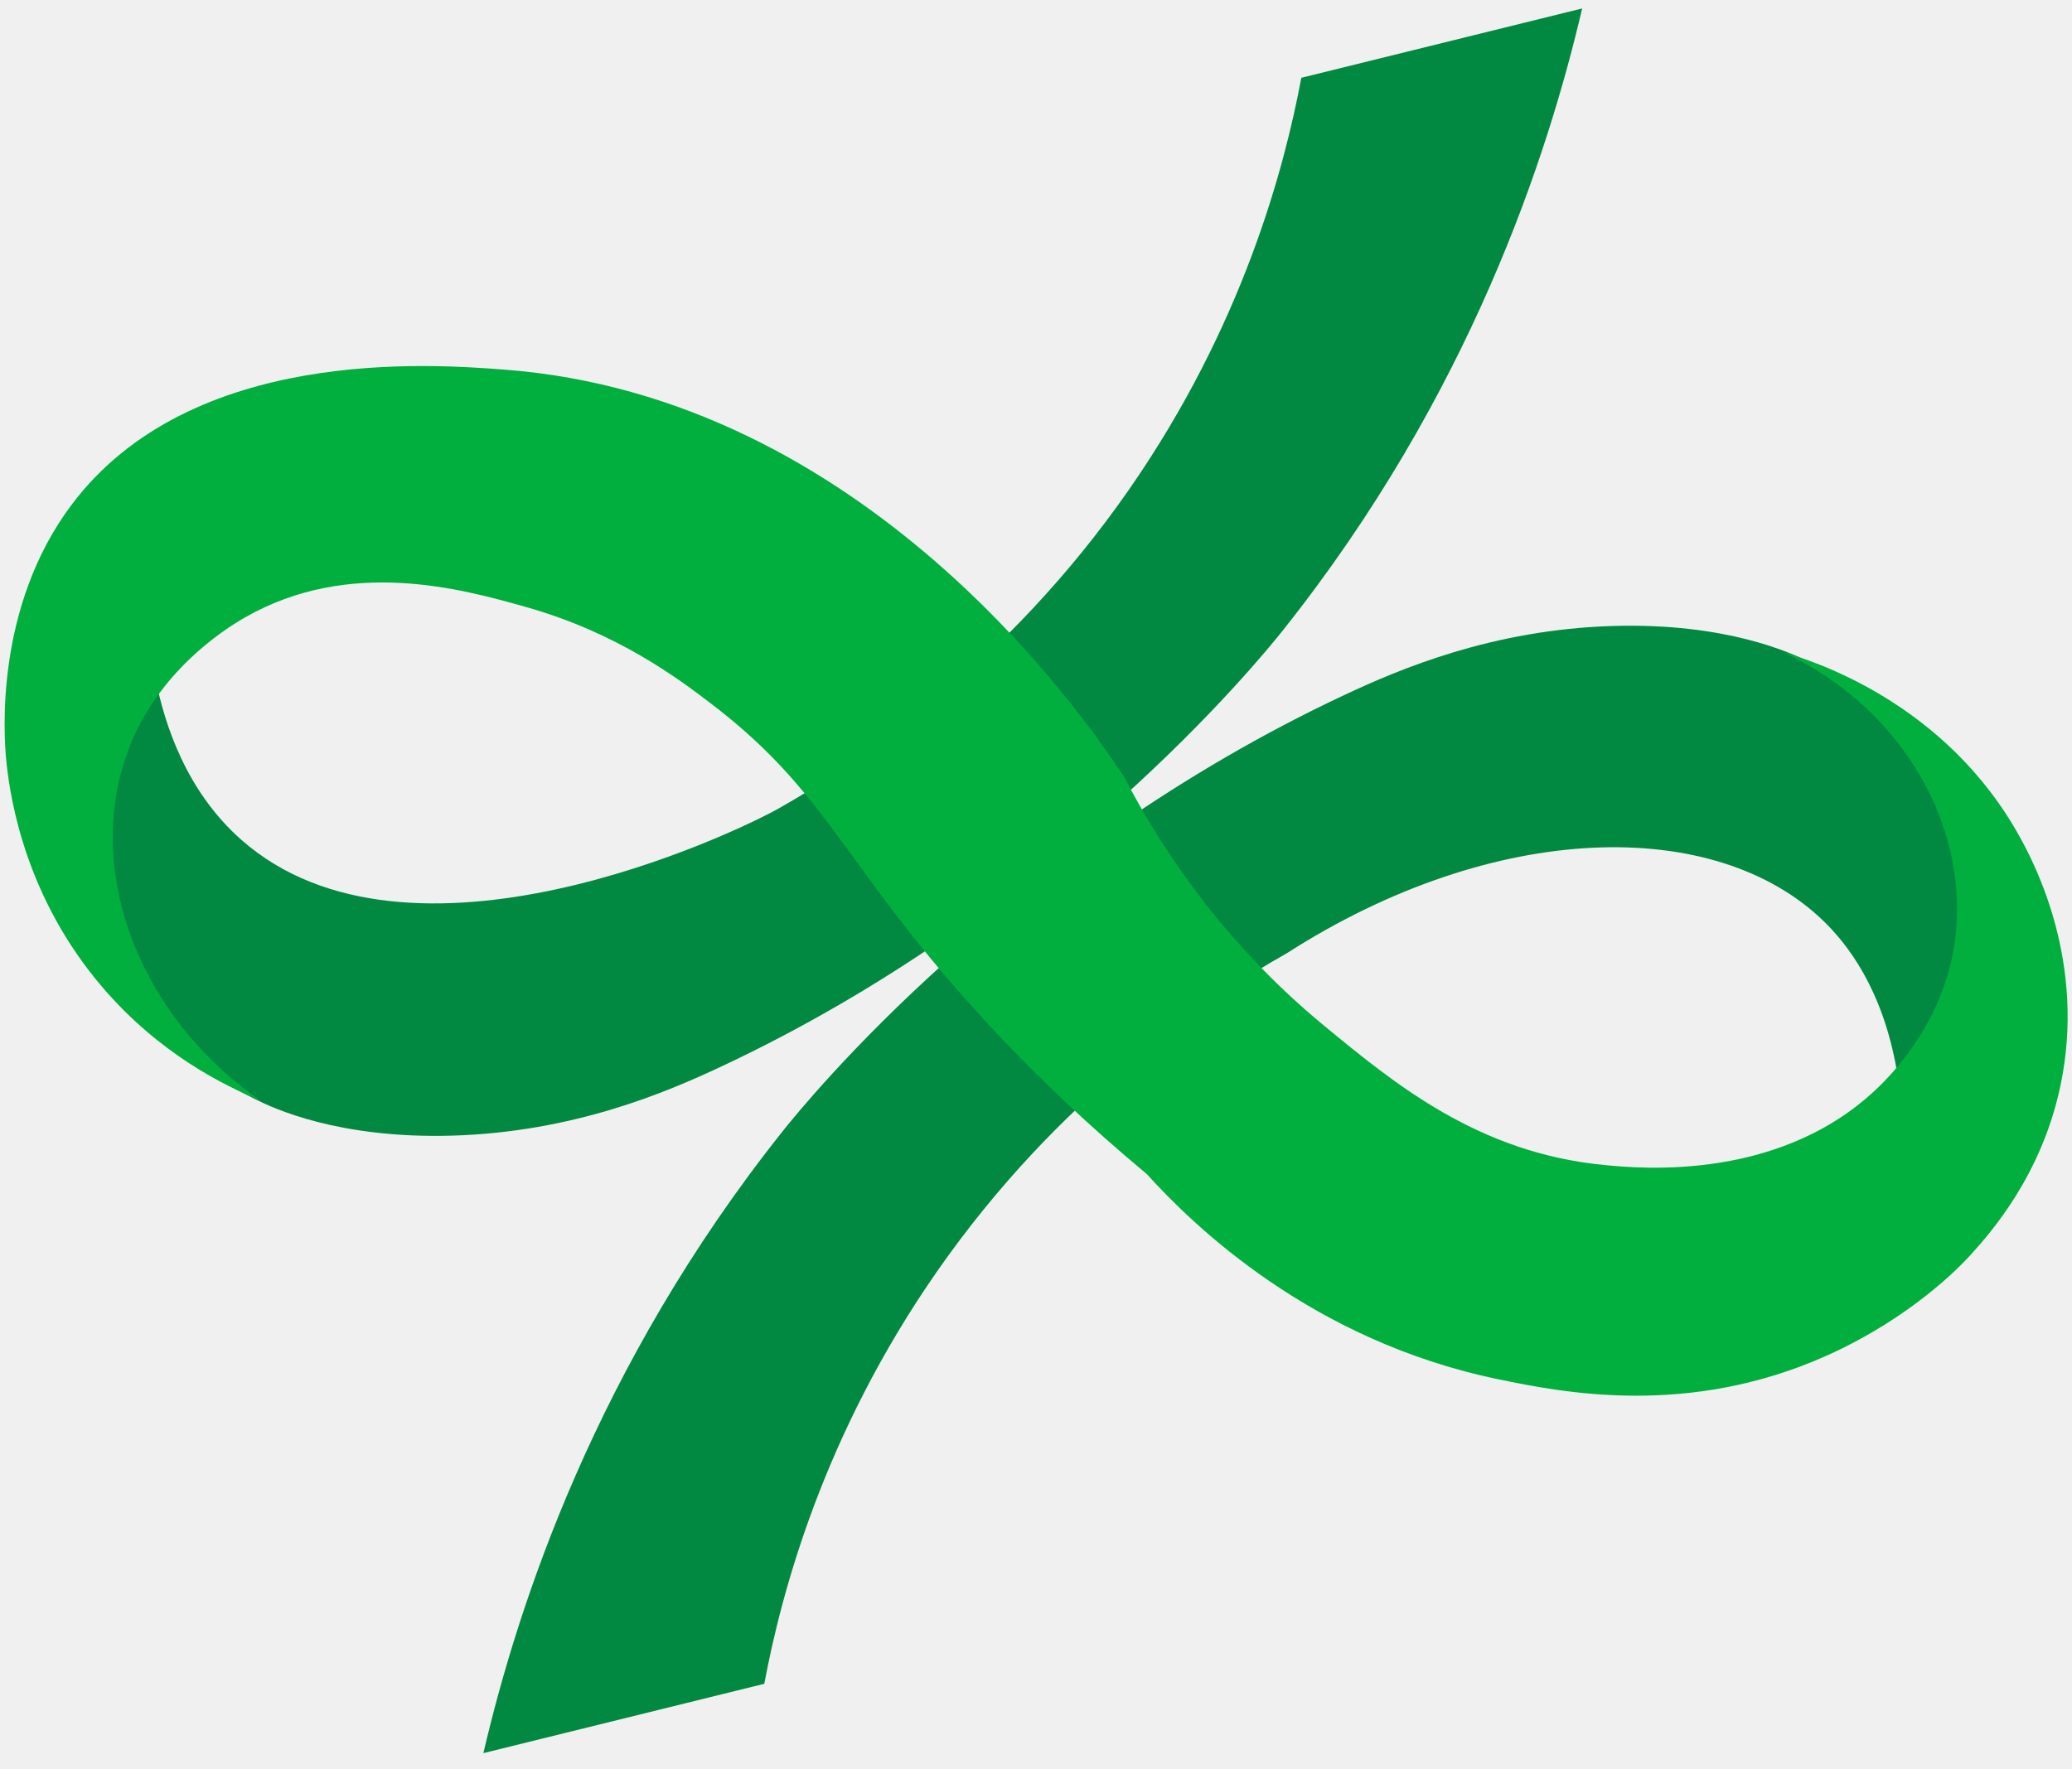
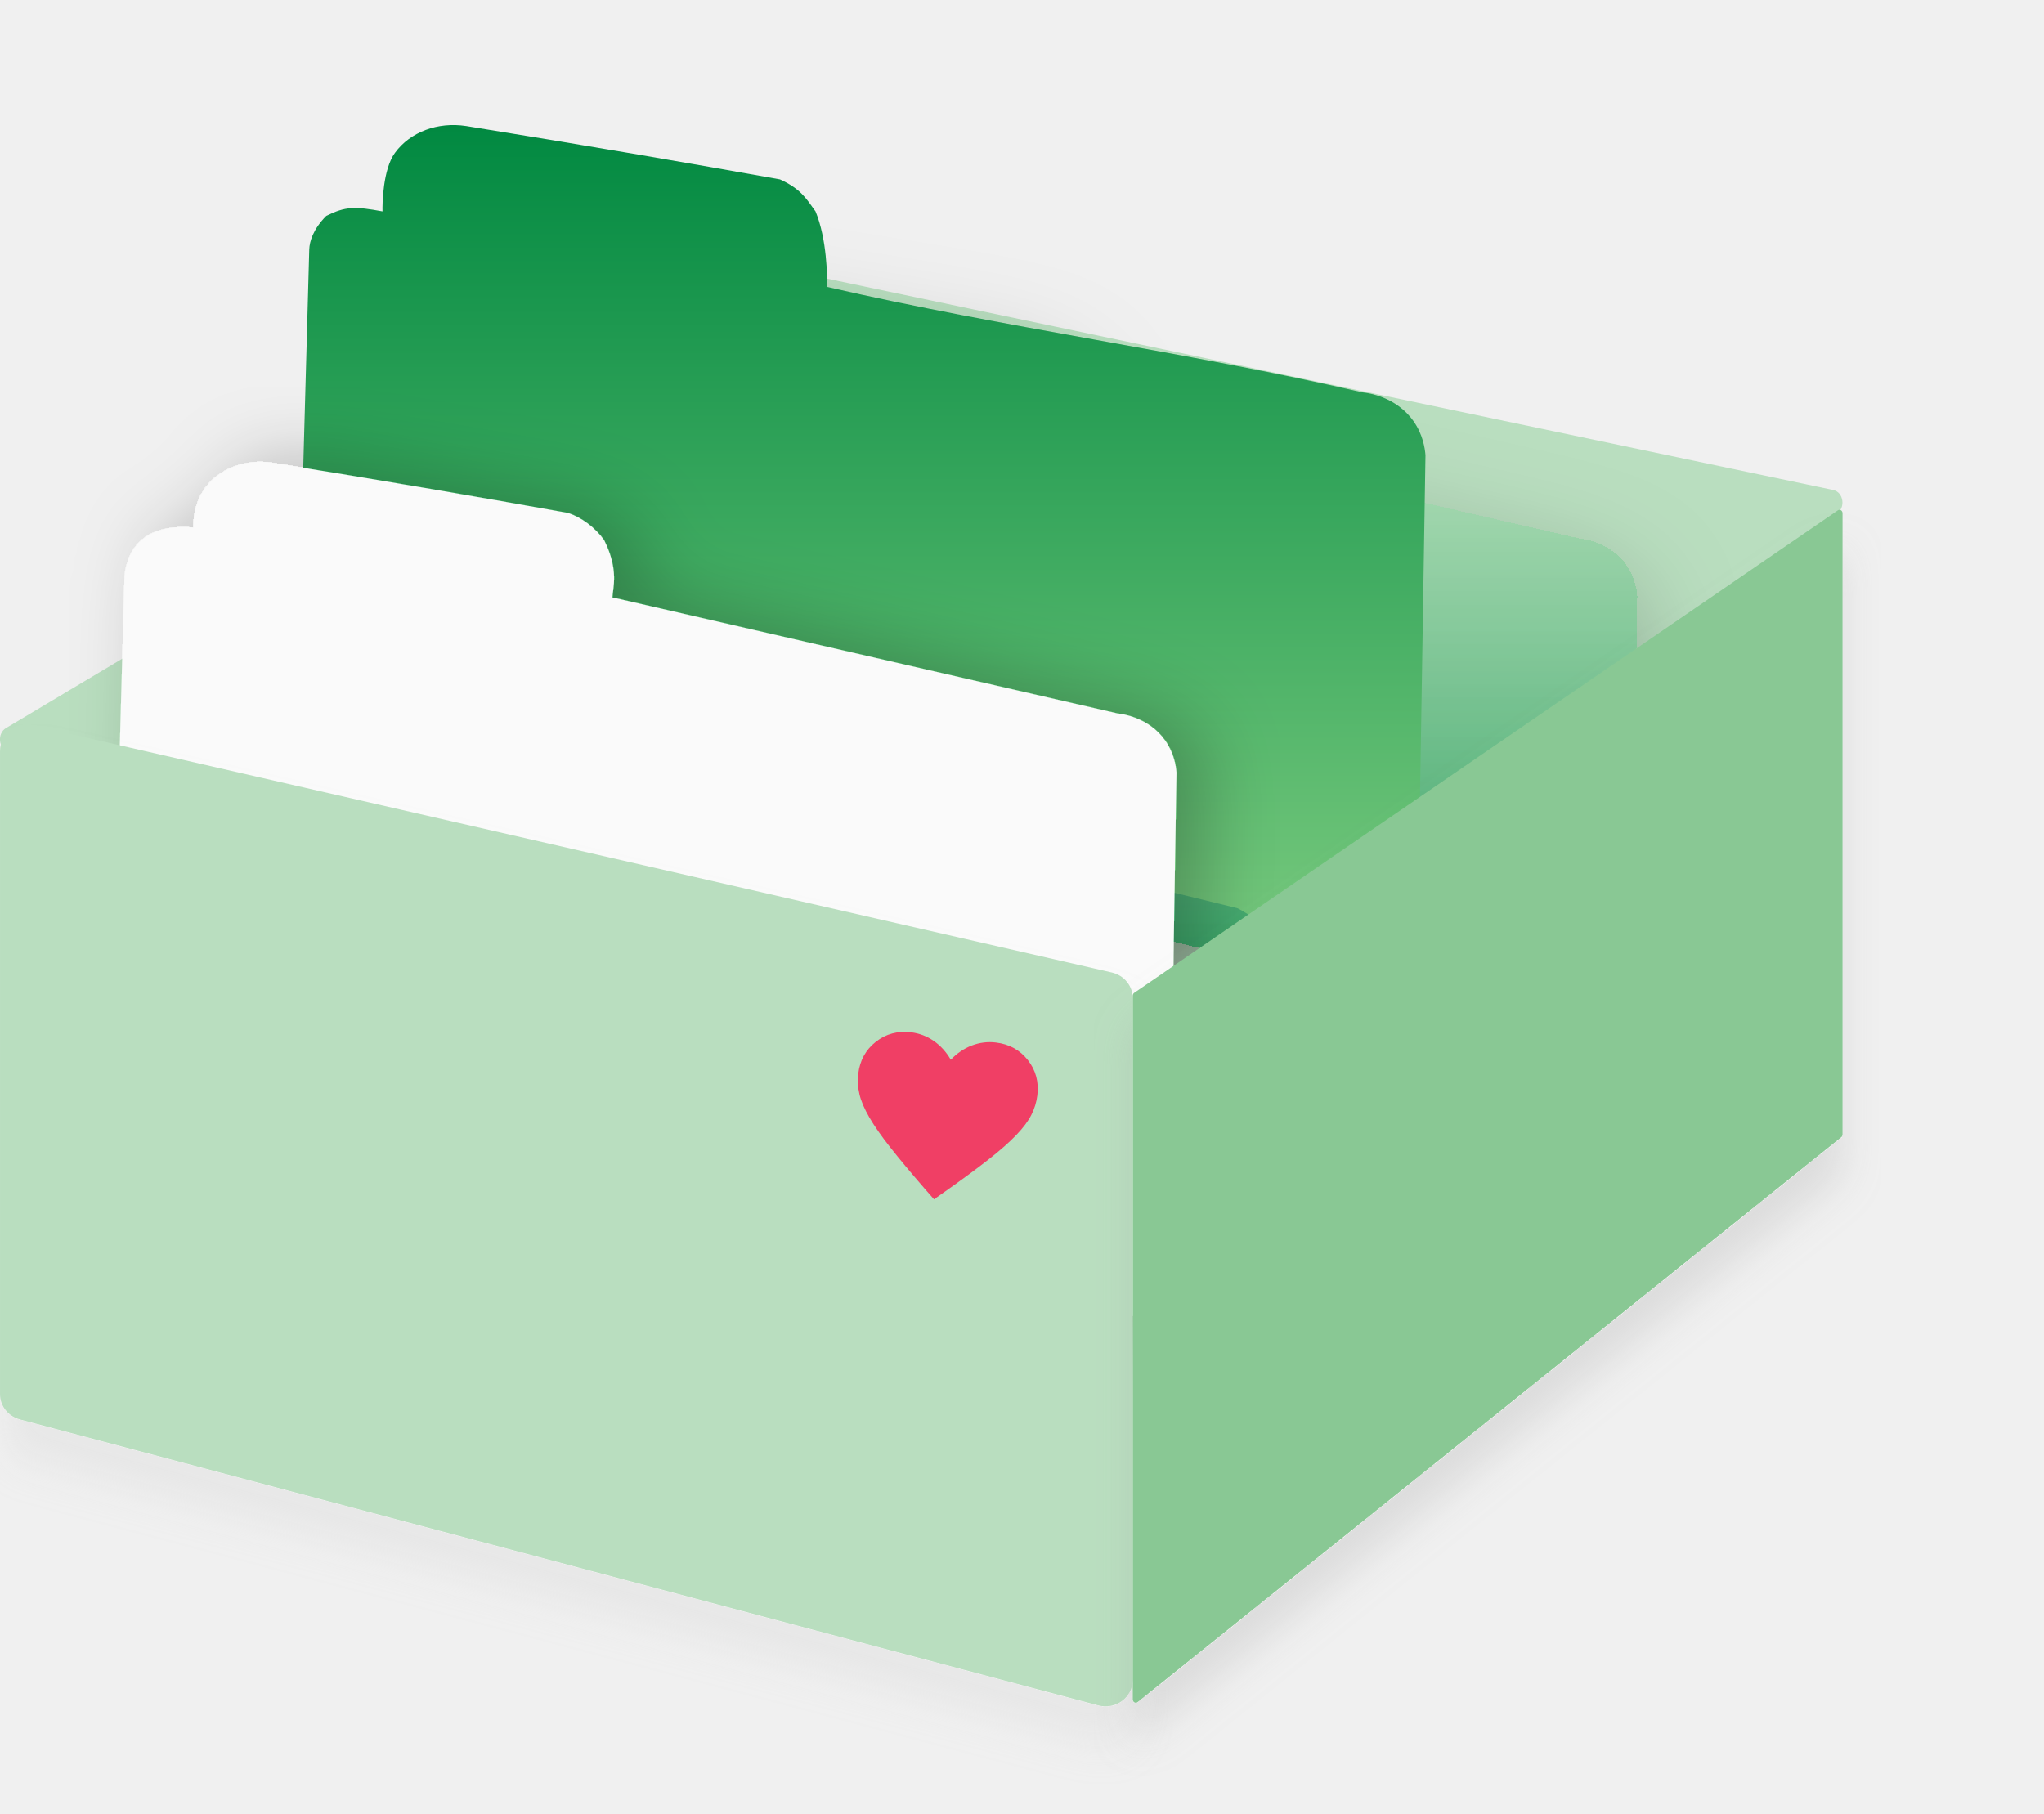
- <svg xmlns="http://www.w3.org/2000/svg" width="130" height="111" viewBox="0 0 130 111" fill="none">
-   <g clip-path="url(#clip0_7369_81691)">
-     <path d="M47.947 105.674L30.328 110.024C32.477 100.819 37.337 85.787 49.105 70.994C50.581 69.14 63.333 53.454 84.396 43.594C87.781 42.01 93.614 39.508 101.205 39.285C108.346 39.075 112.445 41.002 113.567 41.566C115.205 42.388 118.428 43.996 120.756 47.441C121.194 48.089 124.639 53.37 123.156 59.803C122.802 61.333 122.262 62.527 121.854 63.313C120.906 64.609 119.958 65.906 119.01 67.196C118.11 62.011 115.859 59.221 114.461 57.852C107.644 51.179 93.758 51.473 80.742 59.821C75.599 62.731 66.43 68.81 58.767 79.828C51.643 90.071 49.021 99.973 47.953 105.674H47.947Z" fill="#018941" />
-     <path d="M81.647 4.882L99.266 0.531C97.117 9.737 92.257 24.769 80.489 39.561C79.013 41.416 66.261 57.102 45.197 66.961C41.813 68.546 35.98 71.048 28.389 71.27C21.248 71.48 17.149 69.554 16.027 68.99C14.389 68.168 11.166 66.559 8.838 63.115C5.441 58.086 6.197 52.541 6.407 50.957C6.726 48.551 7.44 46.636 8.028 45.37C8.604 44.452 9.18 43.534 9.762 42.622C10.338 45.484 11.676 49.643 15.139 52.703C25.706 62.029 46.062 52.313 48.858 50.735C54.001 47.825 63.17 41.745 70.833 30.728C77.956 20.484 80.579 10.583 81.647 4.882Z" fill="#018941" />
-     <path d="M111.839 40.917C119.538 44.475 123.84 52.289 122.568 59.598C121.8 64.014 119.082 66.973 118.211 67.873C112.043 74.228 102.891 73.334 100.629 73.112C92.738 72.344 87.523 68.035 83.052 64.351C76.739 59.142 72.863 53.255 70.522 48.748C67.954 44.86 54.23 24.901 31.636 23.196C27.046 22.848 11.977 21.708 4.494 31.676C-0.313 38.067 0.215 46.09 0.408 47.884C0.666 50.278 1.644 56.387 6.456 61.992C10.015 66.139 14.072 68.137 16.292 69.043C8.443 63.54 5.268 54.281 8.083 46.978C9.925 42.189 13.946 39.561 15.38 38.745C21.945 34.994 28.972 36.962 32.944 38.079C38.747 39.705 42.594 42.609 44.736 44.254C50.353 48.568 52.249 52.307 56.6 57.912C59.715 61.932 64.629 67.591 71.944 73.676C74.837 76.868 82.266 84.16 94.088 86.578C97.952 87.37 105.904 88.996 114.647 85.06C119.94 82.677 123.006 79.449 123.606 78.789C124.914 77.349 128.089 73.766 129.277 68.131C130.903 60.408 127.663 54.245 126.787 52.637C122.094 44.026 113.603 41.421 111.851 40.923L111.839 40.917Z" fill="#01AF3E" />
+ <svg xmlns="http://www.w3.org/2000/svg" width="213" height="189" viewBox="0 0 213 189" fill="none">
+   <g clip-path="url(#clip0_8457_64394)">
+     <path d="M191.074 51.075L81.368 28.029C81.105 27.965 80.83 28.009 80.591 28.152L0.621 75.883C-0.332 76.452 -0.156 78.067 0.89 78.352L113.732 108.964C114.016 109.041 114.314 108.993 114.567 108.832L191.401 53.535C192.339 52.938 192.124 51.329 191.071 51.078L191.074 51.075Z" fill="#B9DEBF" />
+     <g filter="url(#filter0_d_8457_64394)">
+       <path d="M70.69 34.362C70.284 34.289 67.607 33.845 65.356 35.684C63.764 36.983 63.298 38.679 63.166 39.256C62.989 51.128 62.811 63 62.633 74.871L93.998 82.713C94.226 82.767 95.209 83.029 95.851 83.999C96.37 84.784 96.364 85.576 96.351 85.85C96.786 87.942 97.224 90.031 97.659 92.123L152.567 105.532C153.142 105.817 153.899 106.266 154.663 106.971C155.261 107.523 155.696 108.08 156.005 108.54V121.859L169.755 115.844L170.615 62.136C170.565 61.462 170.37 60.166 169.479 58.892C167.806 56.503 165.062 56.169 164.6 56.12C147.468 52.184 130.333 48.248 113.201 44.311C113.226 43.326 113.155 40.754 111.436 38.256C110.39 36.736 109.139 35.834 108.334 35.349C97.606 33.59 86.876 31.833 76.149 30.074C75.498 30.179 74.047 30.505 72.67 31.668C71.51 32.649 70.945 33.766 70.694 34.364L70.69 34.362Z" fill="url(#paint0_linear_8457_64394)" shape-rendering="crispEdges" />
+     </g>
+     <path d="M39.859 22.032C37 21.5 36 21.5 34 22.5C32.635 23.873 32.252 25.169 32.227 26.007C31.904 37.771 31.577 49.535 31.253 61.298L65.325 69.828C65.573 69.888 66.641 70.173 67.338 71.226C67.901 72.08 67.894 72.942 67.879 73.24C68.352 75.516 68.824 77.789 69.299 80.065L128.942 94.652C129.568 94.96 130.392 95.452 131.217 96.216C131.867 96.819 132.34 97.423 132.675 97.923V112.414L147.61 105.871L148.545 47.443C148.489 46.71 148.278 45.298 147.311 43.914C145.493 41.316 142.513 40.951 142.011 40.898C123.401 36.615 104.789 34.184 86.178 29.901C86.218 28.861 86.178 24.916 84.983 22.032C83.98 20.63 83.409 19.672 81.278 18.697C76.381 17.817 71.443 16.952 66.47 16.101C60.46 15.074 54.495 14.085 48.574 13.134C45.62 12.685 42.751 13.741 41.158 15.926C39.895 17.657 39.837 21.263 39.859 22.032Z" fill="url(#paint1_linear_8457_64394)" />
+     <g filter="url(#filter1_d_8457_64394)">
+       <path d="M20.161 54.983C18.692 54.852 16.141 54.864 14.499 56.514C13.213 57.807 12.991 59.551 12.968 60.34C12.662 71.41 12.355 82.481 12.05 93.552L44.162 101.58C44.396 101.636 45.402 101.904 46.059 102.895C46.59 103.698 46.584 104.51 46.569 104.79C47.014 106.932 47.46 109.072 47.908 111.213L104.121 124.94C104.711 125.231 105.487 125.693 106.265 126.413C106.878 126.98 107.323 127.549 107.639 128.019V141.656L121.715 135.499L122.596 80.513C122.544 79.823 122.345 78.495 121.433 77.192C119.72 74.747 116.911 74.404 116.438 74.353C98.898 70.323 81.356 66.294 63.816 62.264C63.854 61.285 64.525 59.429 62.951 56.281C62.006 54.961 60.59 53.921 59.198 53.461C54.582 52.632 49.928 51.819 45.241 51.018C39.577 50.051 33.955 49.12 28.374 48.225C25.59 47.803 22.886 48.796 21.384 50.852C20.194 52.482 20.14 54.26 20.161 54.983Z" fill="#FAFAFA" />
+     </g>
+     <g filter="url(#filter2_d_8457_64394)">
+       <path d="M3.488 75.617L115.858 101.354C117.134 101.645 118.036 102.745 118.036 104.01V175.104C118.036 176.907 116.255 178.214 114.454 177.738L2.084 147.937C0.855 147.611 0.003 146.534 0.003 145.303V78.273C0.003 76.509 1.71 75.209 3.488 75.617Z" fill="#B9DEBF" />
+     </g>
+     <path d="M97.331 124.993L96.364 123.888C94.913 122.215 93.719 120.784 92.782 119.594C91.845 118.405 91.115 117.359 90.592 116.456C90.069 115.553 89.724 114.746 89.559 114.033C89.393 113.321 89.353 112.614 89.437 111.911C89.605 110.517 90.215 109.407 91.268 108.579C92.321 107.752 93.545 107.423 94.939 107.59C95.796 107.693 96.582 107.991 97.297 108.484C98.012 108.977 98.606 109.632 99.079 110.448C99.732 109.767 100.464 109.271 101.275 108.962C102.087 108.653 102.921 108.549 103.778 108.653C105.172 108.82 106.283 109.43 107.11 110.483C107.937 111.536 108.267 112.76 108.099 114.154C108.015 114.856 107.808 115.534 107.478 116.187C107.149 116.84 106.623 117.543 105.901 118.296C105.179 119.049 104.223 119.892 103.034 120.826C101.845 121.76 100.344 122.868 98.532 124.148L97.331 124.993Z" fill="#F03F65" />
+     <g filter="url(#filter3_d_8457_64394)">
+       <path d="M118.189 103.476L191.515 53.189C191.729 53.042 192.007 53.208 192.007 53.482V118.237C192.007 118.348 191.958 118.452 191.878 118.518L118.552 177.393C118.34 177.563 118.04 177.399 118.04 177.112V103.77C118.04 103.651 118.097 103.54 118.189 103.476Z" fill="#89C894" />
+     </g>
  </g>
  <defs>
-     <clipPath id="clip0_7369_81691">
-       <rect width="129.428" height="109.493" fill="white" transform="translate(0.289062 0.53125)" />
+     <filter id="filter0_d_8457_64394" x="51.833" y="23.274" width="129.582" height="113.385" filterUnits="userSpaceOnUse" color-interpolation-filters="sRGB">
+       <feFlood flood-opacity="0" result="BackgroundImageFix" />
+       <feColorMatrix in="SourceAlpha" type="matrix" values="0 0 0 0 0 0 0 0 0 0 0 0 0 0 0 0 0 0 127 0" result="hardAlpha" />
+       <feOffset dy="4" />
+       <feGaussianBlur stdDeviation="5.4" />
+       <feComposite in2="hardAlpha" operator="out" />
+       <feColorMatrix type="matrix" values="0 0 0 0 0 0 0 0 0 0 0 0 0 0 0 0 0 0 0.25 0" />
+       <feBlend mode="normal" in2="BackgroundImageFix" result="effect1_dropShadow_8457_64394" />
+       <feBlend mode="normal" in="SourceGraphic" in2="effect1_dropShadow_8457_64394" result="shape" />
+     </filter>
+     <filter id="filter1_d_8457_64394" x="7.25" y="40.33" width="126.146" height="109.127" filterUnits="userSpaceOnUse" color-interpolation-filters="sRGB">
+       <feFlood flood-opacity="0" result="BackgroundImageFix" />
+       <feColorMatrix in="SourceAlpha" type="matrix" values="0 0 0 0 0 0 0 0 0 0 0 0 0 0 0 0 0 0 127 0" result="hardAlpha" />
+       <feOffset dx="3" />
+       <feGaussianBlur stdDeviation="3.9" />
+       <feComposite in2="hardAlpha" operator="out" />
+       <feColorMatrix type="matrix" values="0 0 0 0 0 0 0 0 0 0 0 0 0 0 0 0 0 0 0.25 0" />
+       <feBlend mode="normal" in2="BackgroundImageFix" result="effect1_dropShadow_8457_64394" />
+       <feBlend mode="normal" in="SourceGraphic" in2="effect1_dropShadow_8457_64394" result="shape" />
+     </filter>
+     <filter id="filter2_d_8457_64394" x="-3.997" y="75.542" width="126.033" height="110.295" filterUnits="userSpaceOnUse" color-interpolation-filters="sRGB">
+       <feFlood flood-opacity="0" result="BackgroundImageFix" />
+       <feColorMatrix in="SourceAlpha" type="matrix" values="0 0 0 0 0 0 0 0 0 0 0 0 0 0 0 0 0 0 127 0" result="hardAlpha" />
+       <feOffset dy="4" />
+       <feGaussianBlur stdDeviation="2" />
+       <feComposite in2="hardAlpha" operator="out" />
+       <feColorMatrix type="matrix" values="0 0 0 0 0.808 0 0 0 0 0.808 0 0 0 0 0.808 0 0 0 0.25 0" />
+       <feBlend mode="normal" in2="BackgroundImageFix" result="effect1_dropShadow_8457_64394" />
+       <feBlend mode="normal" in="SourceGraphic" in2="effect1_dropShadow_8457_64394" result="shape" />
+     </filter>
+     <filter id="filter3_d_8457_64394" x="114.04" y="53.134" width="81.967" height="132.328" filterUnits="userSpaceOnUse" color-interpolation-filters="sRGB">
+       <feFlood flood-opacity="0" result="BackgroundImageFix" />
+       <feColorMatrix in="SourceAlpha" type="matrix" values="0 0 0 0 0 0 0 0 0 0 0 0 0 0 0 0 0 0 127 0" result="hardAlpha" />
+       <feOffset dy="4" />
+       <feGaussianBlur stdDeviation="2" />
+       <feComposite in2="hardAlpha" operator="out" />
+       <feColorMatrix type="matrix" values="0 0 0 0 0.633 0 0 0 0 0.633 0 0 0 0 0.633 0 0 0 0.25 0" />
+       <feBlend mode="normal" in2="BackgroundImageFix" result="effect1_dropShadow_8457_64394" />
+       <feBlend mode="normal" in="SourceGraphic" in2="effect1_dropShadow_8457_64394" result="shape" />
+     </filter>
+     <linearGradient id="paint0_linear_8457_64394" x1="116.624" y1="30.074" x2="116.624" y2="121.859" gradientUnits="userSpaceOnUse">
+       <stop stop-color="#CAEBC9" stop-opacity="0.74" />
+       <stop offset="1" stop-color="#018941" />
+     </linearGradient>
+     <linearGradient id="paint1_linear_8457_64394" x1="89.899" y1="13.032" x2="89.899" y2="112.414" gradientUnits="userSpaceOnUse">
+       <stop stop-color="#018941" />
+       <stop offset="1" stop-color="#89D386" />
+     </linearGradient>
+     <clipPath id="clip0_8457_64394">
+       <rect width="212.459" height="188.14" fill="white" />
    </clipPath>
  </defs>
</svg>
